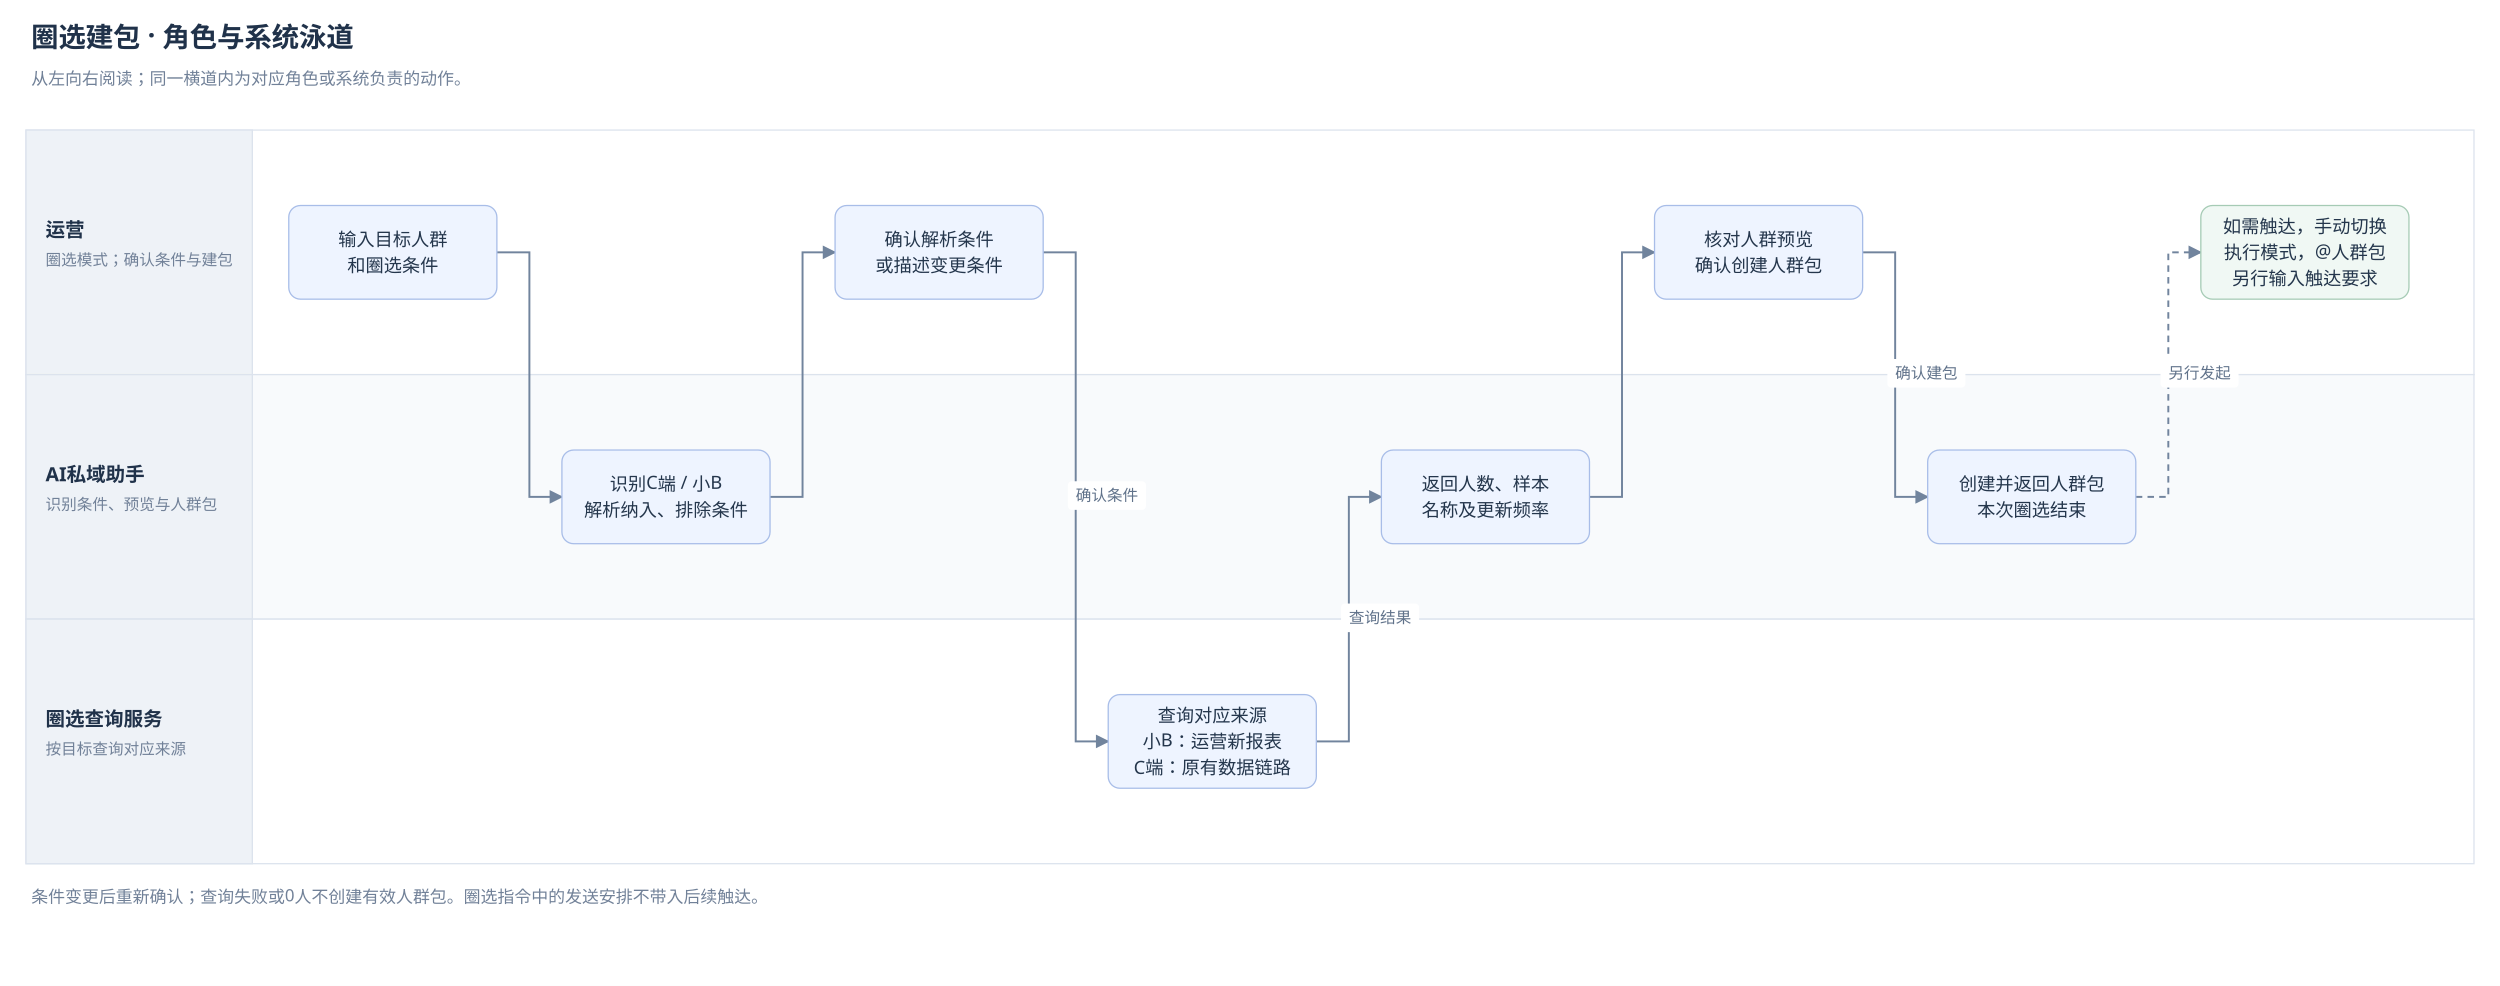
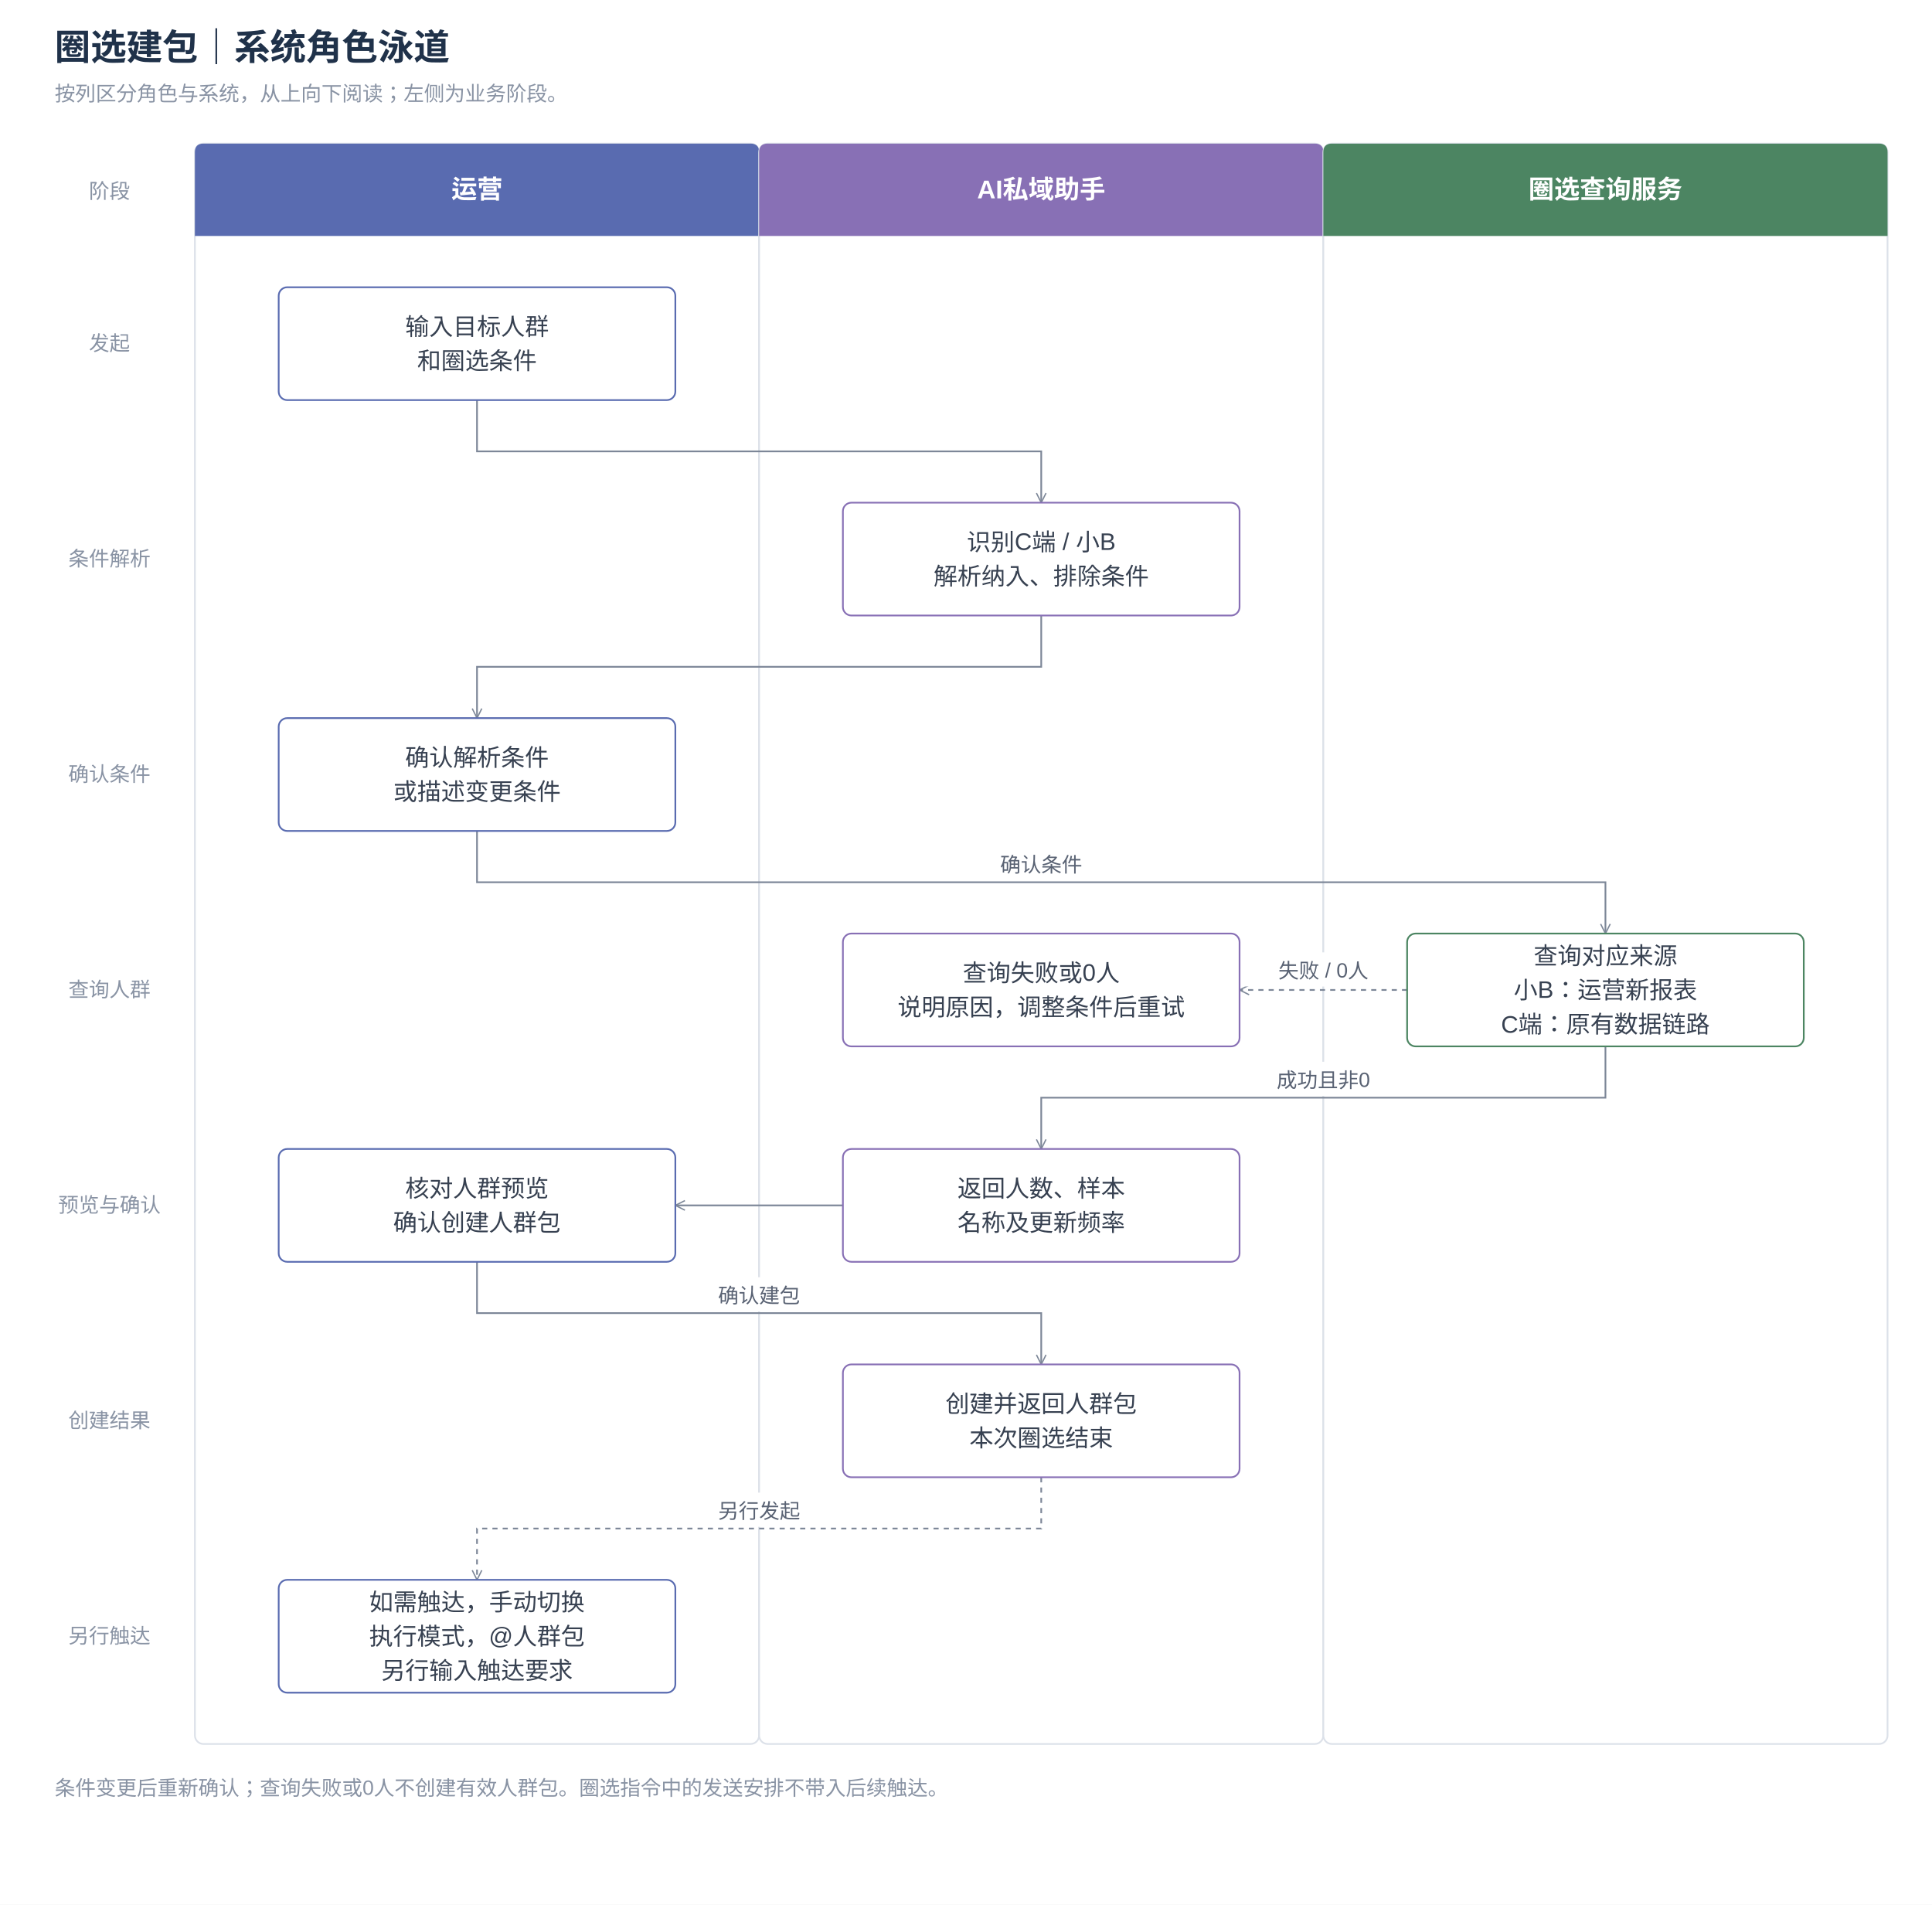
- <svg xmlns="http://www.w3.org/2000/svg" width="1922" height="758" viewBox="0 0 1922 758" role="img" aria-label="圈选建包角色与系统泳道图">
+ <svg xmlns="http://www.w3.org/2000/svg" width="1130" height="1114" viewBox="0 0 1130 1114" role="img" aria-label="圈选建包系统角色泳道图" style="font-family:PingFang SC,Microsoft YaHei,Arial,sans-serif">
  <defs>
    <marker id="arrow" viewBox="0 0 10 10" refX="9" refY="5" markerWidth="7" markerHeight="7" orient="auto">
-       <path d="M0 0L10 5L0 10Z" fill="#71849d" />
+       <path d="M1 1L9 5L1 9" fill="none" stroke="#7d8798" stroke-width="1.1" />
    </marker>
  </defs>
-   <rect width="1922" height="758" fill="#ffffff" />
-   <text x="24" y="36" font-family="PingFang SC,Microsoft YaHei,sans-serif" font-size="21" fill="#20324a" font-weight="600">圈选建包 · 角色与系统泳道</text>
-   <text x="24" y="65" font-family="PingFang SC,Microsoft YaHei,sans-serif" font-size="13" fill="#718198">从左向右阅读；同一横道内为对应角色或系统负责的动作。</text>
-   <rect x="20" y="100" width="1882" height="188" fill="#ffffff" stroke="#dce3ed" />
-   <rect x="20" y="100" width="174" height="188" fill="#eef2f7" stroke="#dce3ed" />
-   <text x="35" y="182.0" font-family="PingFang SC,Microsoft YaHei,sans-serif" font-size="15" fill="#20324a" font-weight="600">运营</text>
-   <text x="35" y="204.0" font-family="PingFang SC,Microsoft YaHei,sans-serif" font-size="12" fill="#718198" font-weight="400">圈选模式；确认条件与建包</text>
-   <rect x="20" y="288" width="1882" height="188" fill="#f8fafc" stroke="#dce3ed" />
-   <rect x="20" y="288" width="174" height="188" fill="#eef2f7" stroke="#dce3ed" />
-   <text x="35" y="370.0" font-family="PingFang SC,Microsoft YaHei,sans-serif" font-size="15" fill="#20324a" font-weight="600">AI私域助手</text>
-   <text x="35" y="392.0" font-family="PingFang SC,Microsoft YaHei,sans-serif" font-size="12" fill="#718198" font-weight="400">识别条件、预览与人群包</text>
-   <rect x="20" y="476" width="1882" height="188" fill="#ffffff" stroke="#dce3ed" />
-   <rect x="20" y="476" width="174" height="188" fill="#eef2f7" stroke="#dce3ed" />
-   <text x="35" y="558.0" font-family="PingFang SC,Microsoft YaHei,sans-serif" font-size="15" fill="#20324a" font-weight="600">圈选查询服务</text>
-   <text x="35" y="580.0" font-family="PingFang SC,Microsoft YaHei,sans-serif" font-size="12" fill="#718198" font-weight="400">按目标查询对应来源</text>
-   <path d="M382 194 L407 194 L407 382 L432 382" fill="none" stroke="#71849d" stroke-width="1.5" marker-end="url(#arrow)" />
-   <path d="M592 382 L617 382 L617 194 L642 194" fill="none" stroke="#71849d" stroke-width="1.5" marker-end="url(#arrow)" />
-   <path d="M802 194 L827 194 L827 570 L852 570" fill="none" stroke="#71849d" stroke-width="1.5" marker-end="url(#arrow)" />
-   <rect x="821.0" y="370.0" width="60" height="22" rx="3" fill="white" />
-   <text x="827.0" y="385.0" font-family="PingFang SC,Microsoft YaHei,sans-serif" font-size="12" fill="#60728a">确认条件</text>
-   <path d="M1012 570 L1037 570 L1037 382 L1062 382" fill="none" stroke="#71849d" stroke-width="1.5" marker-end="url(#arrow)" />
-   <rect x="1031.0" y="464.0" width="60" height="22" rx="3" fill="white" />
-   <text x="1037.0" y="479.0" font-family="PingFang SC,Microsoft YaHei,sans-serif" font-size="12" fill="#60728a">查询结果</text>
-   <path d="M1222 382 L1247 382 L1247 194 L1272 194" fill="none" stroke="#71849d" stroke-width="1.5" marker-end="url(#arrow)" />
-   <path d="M1432 194 L1457 194 L1457 382 L1482 382" fill="none" stroke="#71849d" stroke-width="1.5" marker-end="url(#arrow)" />
-   <rect x="1451.0" y="276.0" width="60" height="22" rx="3" fill="white" />
-   <text x="1457.0" y="291.0" font-family="PingFang SC,Microsoft YaHei,sans-serif" font-size="12" fill="#60728a">确认建包</text>
-   <path d="M1642 382 L1667 382 L1667 194 L1692 194" fill="none" stroke="#71849d" stroke-width="1.5" marker-end="url(#arrow)" stroke-dasharray="5 4" />
-   <rect x="1661.0" y="276.0" width="60" height="22" rx="3" fill="white" />
-   <text x="1667.0" y="291.0" font-family="PingFang SC,Microsoft YaHei,sans-serif" font-size="12" fill="#60728a">另行发起</text>
-   <rect x="222" y="158" width="160" height="72" rx="9" fill="#eef4ff" stroke="#a8bde8" />
-   <text x="302.0" y="189.0" text-anchor="middle" font-family="PingFang SC,Microsoft YaHei,sans-serif" font-size="14" fill="#24364c">输入目标人群</text>
-   <text x="302.0" y="209.0" text-anchor="middle" font-family="PingFang SC,Microsoft YaHei,sans-serif" font-size="14" fill="#24364c">和圈选条件</text>
-   <rect x="432" y="346" width="160" height="72" rx="9" fill="#eef4ff" stroke="#a8bde8" />
-   <text x="512.0" y="377.0" text-anchor="middle" font-family="PingFang SC,Microsoft YaHei,sans-serif" font-size="14" fill="#24364c">识别C端 / 小B</text>
-   <text x="512.0" y="397.0" text-anchor="middle" font-family="PingFang SC,Microsoft YaHei,sans-serif" font-size="14" fill="#24364c">解析纳入、排除条件</text>
-   <rect x="642" y="158" width="160" height="72" rx="9" fill="#eef4ff" stroke="#a8bde8" />
-   <text x="722.0" y="189.0" text-anchor="middle" font-family="PingFang SC,Microsoft YaHei,sans-serif" font-size="14" fill="#24364c">确认解析条件</text>
-   <text x="722.0" y="209.0" text-anchor="middle" font-family="PingFang SC,Microsoft YaHei,sans-serif" font-size="14" fill="#24364c">或描述变更条件</text>
-   <rect x="852" y="534" width="160" height="72" rx="9" fill="#eef4ff" stroke="#a8bde8" />
-   <text x="932.0" y="555.0" text-anchor="middle" font-family="PingFang SC,Microsoft YaHei,sans-serif" font-size="14" fill="#24364c">查询对应来源</text>
-   <text x="932.0" y="575.0" text-anchor="middle" font-family="PingFang SC,Microsoft YaHei,sans-serif" font-size="14" fill="#24364c">小B：运营新报表</text>
-   <text x="932.0" y="595.0" text-anchor="middle" font-family="PingFang SC,Microsoft YaHei,sans-serif" font-size="14" fill="#24364c">C端：原有数据链路</text>
-   <rect x="1062" y="346" width="160" height="72" rx="9" fill="#eef4ff" stroke="#a8bde8" />
-   <text x="1142.0" y="377.0" text-anchor="middle" font-family="PingFang SC,Microsoft YaHei,sans-serif" font-size="14" fill="#24364c">返回人数、样本</text>
-   <text x="1142.0" y="397.0" text-anchor="middle" font-family="PingFang SC,Microsoft YaHei,sans-serif" font-size="14" fill="#24364c">名称及更新频率</text>
-   <rect x="1272" y="158" width="160" height="72" rx="9" fill="#eef4ff" stroke="#a8bde8" />
-   <text x="1352.0" y="189.0" text-anchor="middle" font-family="PingFang SC,Microsoft YaHei,sans-serif" font-size="14" fill="#24364c">核对人群预览</text>
-   <text x="1352.0" y="209.0" text-anchor="middle" font-family="PingFang SC,Microsoft YaHei,sans-serif" font-size="14" fill="#24364c">确认创建人群包</text>
-   <rect x="1482" y="346" width="160" height="72" rx="9" fill="#eef4ff" stroke="#a8bde8" />
-   <text x="1562.0" y="377.0" text-anchor="middle" font-family="PingFang SC,Microsoft YaHei,sans-serif" font-size="14" fill="#24364c">创建并返回人群包</text>
-   <text x="1562.0" y="397.0" text-anchor="middle" font-family="PingFang SC,Microsoft YaHei,sans-serif" font-size="14" fill="#24364c">本次圈选结束</text>
-   <rect x="1692" y="158" width="160" height="72" rx="9" fill="#f0f8f4" stroke="#a6cbb5" />
-   <text x="1772.0" y="179.0" text-anchor="middle" font-family="PingFang SC,Microsoft YaHei,sans-serif" font-size="14" fill="#24364c">如需触达，手动切换</text>
-   <text x="1772.0" y="199.0" text-anchor="middle" font-family="PingFang SC,Microsoft YaHei,sans-serif" font-size="14" fill="#24364c">执行模式，@人群包</text>
-   <text x="1772.0" y="219.0" text-anchor="middle" font-family="PingFang SC,Microsoft YaHei,sans-serif" font-size="14" fill="#24364c">另行输入触达要求</text>
-   <text x="24" y="694" font-family="PingFang SC,Microsoft YaHei,sans-serif" font-size="13" fill="#718198">条件变更后重新确认；查询失败或0人不创建有效人群包。圈选指令中的发送安排不带入后续触达。</text>
+   <rect width="1130" height="1114" fill="white" />
+   <text x="32" y="35" font-size="21" font-weight="650" fill="#20324a">圈选建包｜系统角色泳道</text>
+   <text x="32" y="59" font-size="12" fill="#8993a4">按列区分角色与系统，从上向下阅读；左侧为业务阶段。</text>
+   <text x="64" y="116.0" text-anchor="middle" font-size="12" fill="#8993a4">阶段</text>
+   <rect x="114" y="84" width="330" height="936" rx="5" fill="white" stroke="#dce1e9" />
+   <path d="M119 84H439Q444 84 444 89V138H114V89Q114 84 119 84" fill="#596bb0" />
+   <text x="279.0" y="116.0" text-anchor="middle" font-size="15" font-weight="600" fill="white">运营</text>
+   <rect x="444" y="84" width="330" height="936" rx="5" fill="white" stroke="#dce1e9" />
+   <path d="M449 84H769Q774 84 774 89V138H444V89Q444 84 449 84" fill="#8870b5" />
+   <text x="609.0" y="116.0" text-anchor="middle" font-size="15" font-weight="600" fill="white">AI私域助手</text>
+   <rect x="774" y="84" width="330" height="936" rx="5" fill="white" stroke="#dce1e9" />
+   <path d="M779 84H1099Q1104 84 1104 89V138H774V89Q774 84 779 84" fill="#4c8562" />
+   <text x="939.0" y="116.0" text-anchor="middle" font-size="15" font-weight="600" fill="white">圈选查询服务</text>
+   <text x="64" y="205.0" text-anchor="middle" font-size="12" fill="#8993a4">发起</text>
+   <text x="64" y="331.0" text-anchor="middle" font-size="12" fill="#8993a4">条件解析</text>
+   <text x="64" y="457.0" text-anchor="middle" font-size="12" fill="#8993a4">确认条件</text>
+   <text x="64" y="583.0" text-anchor="middle" font-size="12" fill="#8993a4">查询人群</text>
+   <text x="64" y="709.0" text-anchor="middle" font-size="12" fill="#8993a4">预览与确认</text>
+   <text x="64" y="835.0" text-anchor="middle" font-size="12" fill="#8993a4">创建结果</text>
+   <text x="64" y="961.0" text-anchor="middle" font-size="12" fill="#8993a4">另行触达</text>
+   <path d="M279 234 L279 264 L609 264 L609 294" fill="none" stroke="#7d8798" stroke-width="1" marker-end="url(#arrow)" />
+   <path d="M609 360 L609 390 L279 390 L279 420" fill="none" stroke="#7d8798" stroke-width="1" marker-end="url(#arrow)" />
+   <path d="M279 486 L279 516 L939 516 L939 546" fill="none" stroke="#7d8798" stroke-width="1" marker-end="url(#arrow)" />
+   <rect x="579.0" y="495.0" width="60" height="20" rx="3" fill="white" />
+   <text x="609.0" y="510.0" text-anchor="middle" font-size="12" fill="#596273">确认条件</text>
+   <path d="M939 612 L939 642 L609 642 L609 672" fill="none" stroke="#7d8798" stroke-width="1" marker-end="url(#arrow)" />
+   <rect x="738.0" y="621.0" width="72" height="20" rx="3" fill="white" />
+   <text x="774.0" y="636.0" text-anchor="middle" font-size="12" fill="#596273">成功且非0</text>
+   <path d="M493 705 L395 705" fill="none" stroke="#7d8798" stroke-width="1" marker-end="url(#arrow)" />
+   <path d="M279 738 L279 768 L609 768 L609 798" fill="none" stroke="#7d8798" stroke-width="1" marker-end="url(#arrow)" />
+   <rect x="414.0" y="747.0" width="60" height="20" rx="3" fill="white" />
+   <text x="444.0" y="762.0" text-anchor="middle" font-size="12" fill="#596273">确认建包</text>
+   <path d="M609 864 L609 894 L279 894 L279 924" fill="none" stroke="#7d8798" stroke-width="1" marker-end="url(#arrow)" stroke-dasharray="3 3" />
+   <rect x="414.0" y="873.0" width="60" height="20" rx="3" fill="white" />
+   <text x="444.0" y="888.0" text-anchor="middle" font-size="12" fill="#596273">另行发起</text>
+   <path d="M823 579 L725 579" fill="none" stroke="#7d8798" stroke-width="1" marker-end="url(#arrow)" stroke-dasharray="3 3" />
+   <rect x="726.0" y="557.0" width="96" height="20" rx="3" fill="white" />
+   <text x="774.0" y="572.0" text-anchor="middle" font-size="12" fill="#596273">失败 / 0人</text>
+   <rect x="163.0" y="168.0" width="232" height="66" rx="5" fill="white" stroke="#596bb0" stroke-width="1" />
+   <text x="279.0" y="196.0" text-anchor="middle" font-size="14" fill="#374151">输入目标人群</text>
+   <text x="279.0" y="216.0" text-anchor="middle" font-size="14" fill="#374151">和圈选条件</text>
+   <rect x="493.0" y="294.0" width="232" height="66" rx="5" fill="white" stroke="#8870b5" stroke-width="1" />
+   <text x="609.0" y="322.0" text-anchor="middle" font-size="14" fill="#374151">识别C端 / 小B</text>
+   <text x="609.0" y="342.0" text-anchor="middle" font-size="14" fill="#374151">解析纳入、排除条件</text>
+   <rect x="163.0" y="420.0" width="232" height="66" rx="5" fill="white" stroke="#596bb0" stroke-width="1" />
+   <text x="279.0" y="448.0" text-anchor="middle" font-size="14" fill="#374151">确认解析条件</text>
+   <text x="279.0" y="468.0" text-anchor="middle" font-size="14" fill="#374151">或描述变更条件</text>
+   <rect x="823.0" y="546.0" width="232" height="66" rx="5" fill="white" stroke="#4c8562" stroke-width="1" />
+   <text x="939.0" y="564.0" text-anchor="middle" font-size="14" fill="#374151">查询对应来源</text>
+   <text x="939.0" y="584.0" text-anchor="middle" font-size="14" fill="#374151">小B：运营新报表</text>
+   <text x="939.0" y="604.0" text-anchor="middle" font-size="14" fill="#374151">C端：原有数据链路</text>
+   <rect x="493.0" y="672.0" width="232" height="66" rx="5" fill="white" stroke="#8870b5" stroke-width="1" />
+   <text x="609.0" y="700.0" text-anchor="middle" font-size="14" fill="#374151">返回人数、样本</text>
+   <text x="609.0" y="720.0" text-anchor="middle" font-size="14" fill="#374151">名称及更新频率</text>
+   <rect x="163.0" y="672.0" width="232" height="66" rx="5" fill="white" stroke="#596bb0" stroke-width="1" />
+   <text x="279.0" y="700.0" text-anchor="middle" font-size="14" fill="#374151">核对人群预览</text>
+   <text x="279.0" y="720.0" text-anchor="middle" font-size="14" fill="#374151">确认创建人群包</text>
+   <rect x="493.0" y="798.0" width="232" height="66" rx="5" fill="white" stroke="#8870b5" stroke-width="1" />
+   <text x="609.0" y="826.0" text-anchor="middle" font-size="14" fill="#374151">创建并返回人群包</text>
+   <text x="609.0" y="846.0" text-anchor="middle" font-size="14" fill="#374151">本次圈选结束</text>
+   <rect x="163.0" y="924.0" width="232" height="66" rx="5" fill="white" stroke="#596bb0" stroke-width="1" />
+   <text x="279.0" y="942.0" text-anchor="middle" font-size="14" fill="#374151">如需触达，手动切换</text>
+   <text x="279.0" y="962.0" text-anchor="middle" font-size="14" fill="#374151">执行模式，@人群包</text>
+   <text x="279.0" y="982.0" text-anchor="middle" font-size="14" fill="#374151">另行输入触达要求</text>
+   <rect x="493.0" y="546.0" width="232" height="66" rx="5" fill="white" stroke="#8870b5" stroke-width="1" />
+   <text x="609.0" y="574.0" text-anchor="middle" font-size="14" fill="#374151">查询失败或0人</text>
+   <text x="609.0" y="594.0" text-anchor="middle" font-size="14" fill="#374151">说明原因，调整条件后重试</text>
+   <text x="32" y="1050" font-size="12" fill="#8993a4">条件变更后重新确认；查询失败或0人不创建有效人群包。圈选指令中的发送安排不带入后续触达。</text>
</svg>
